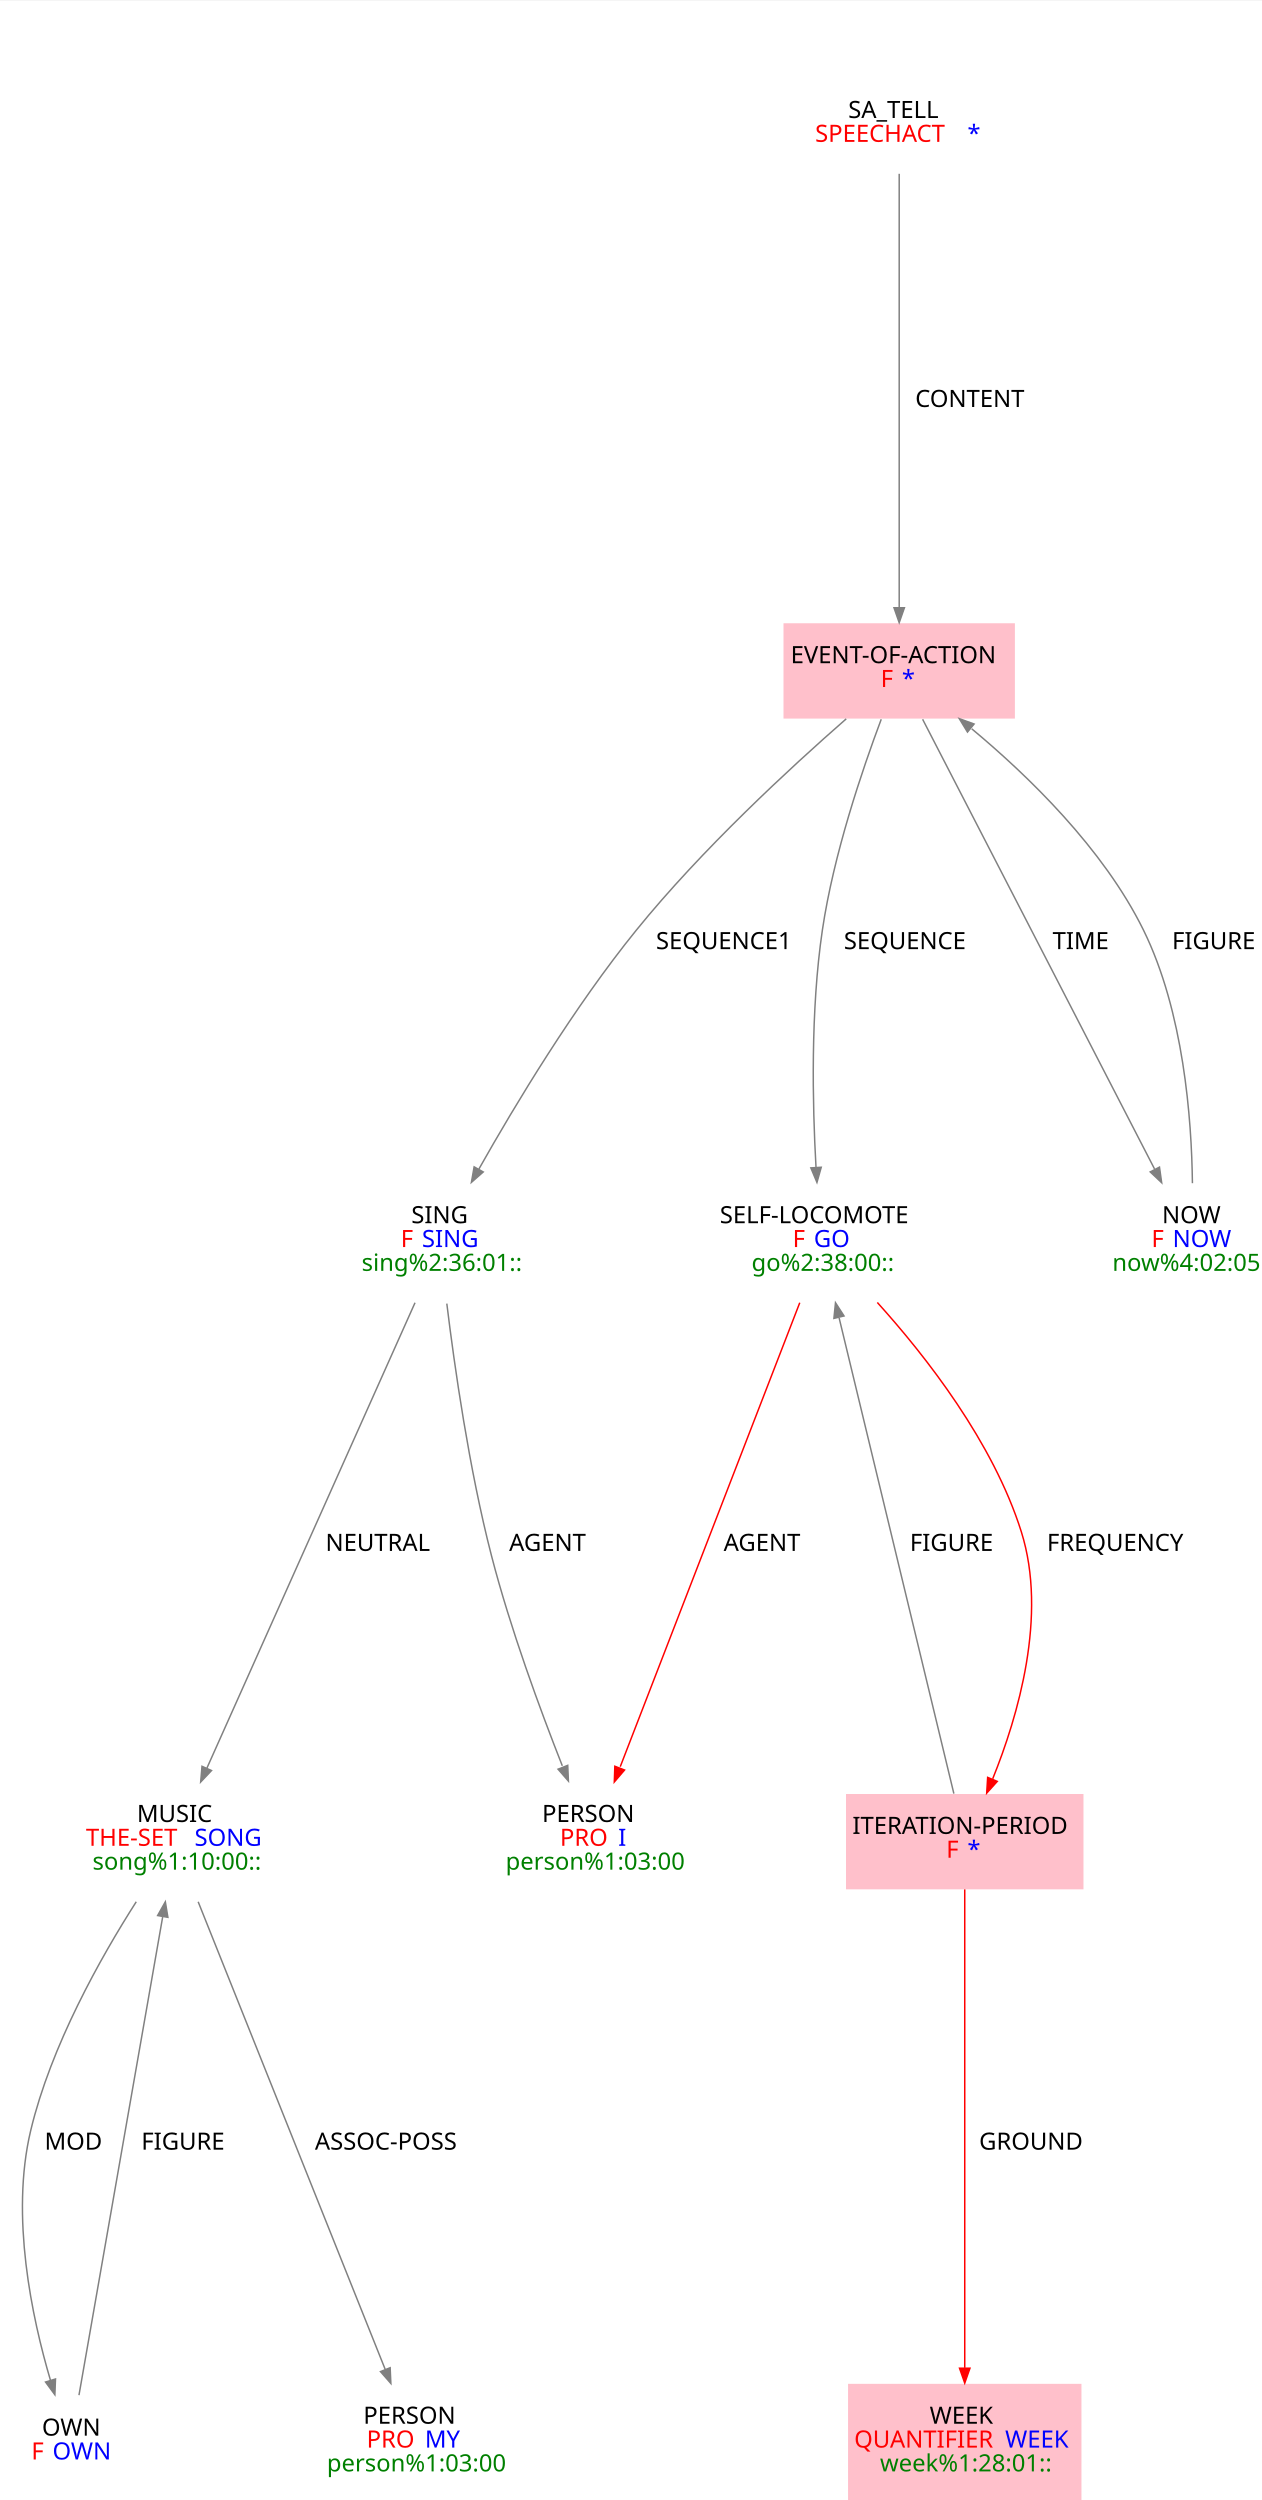
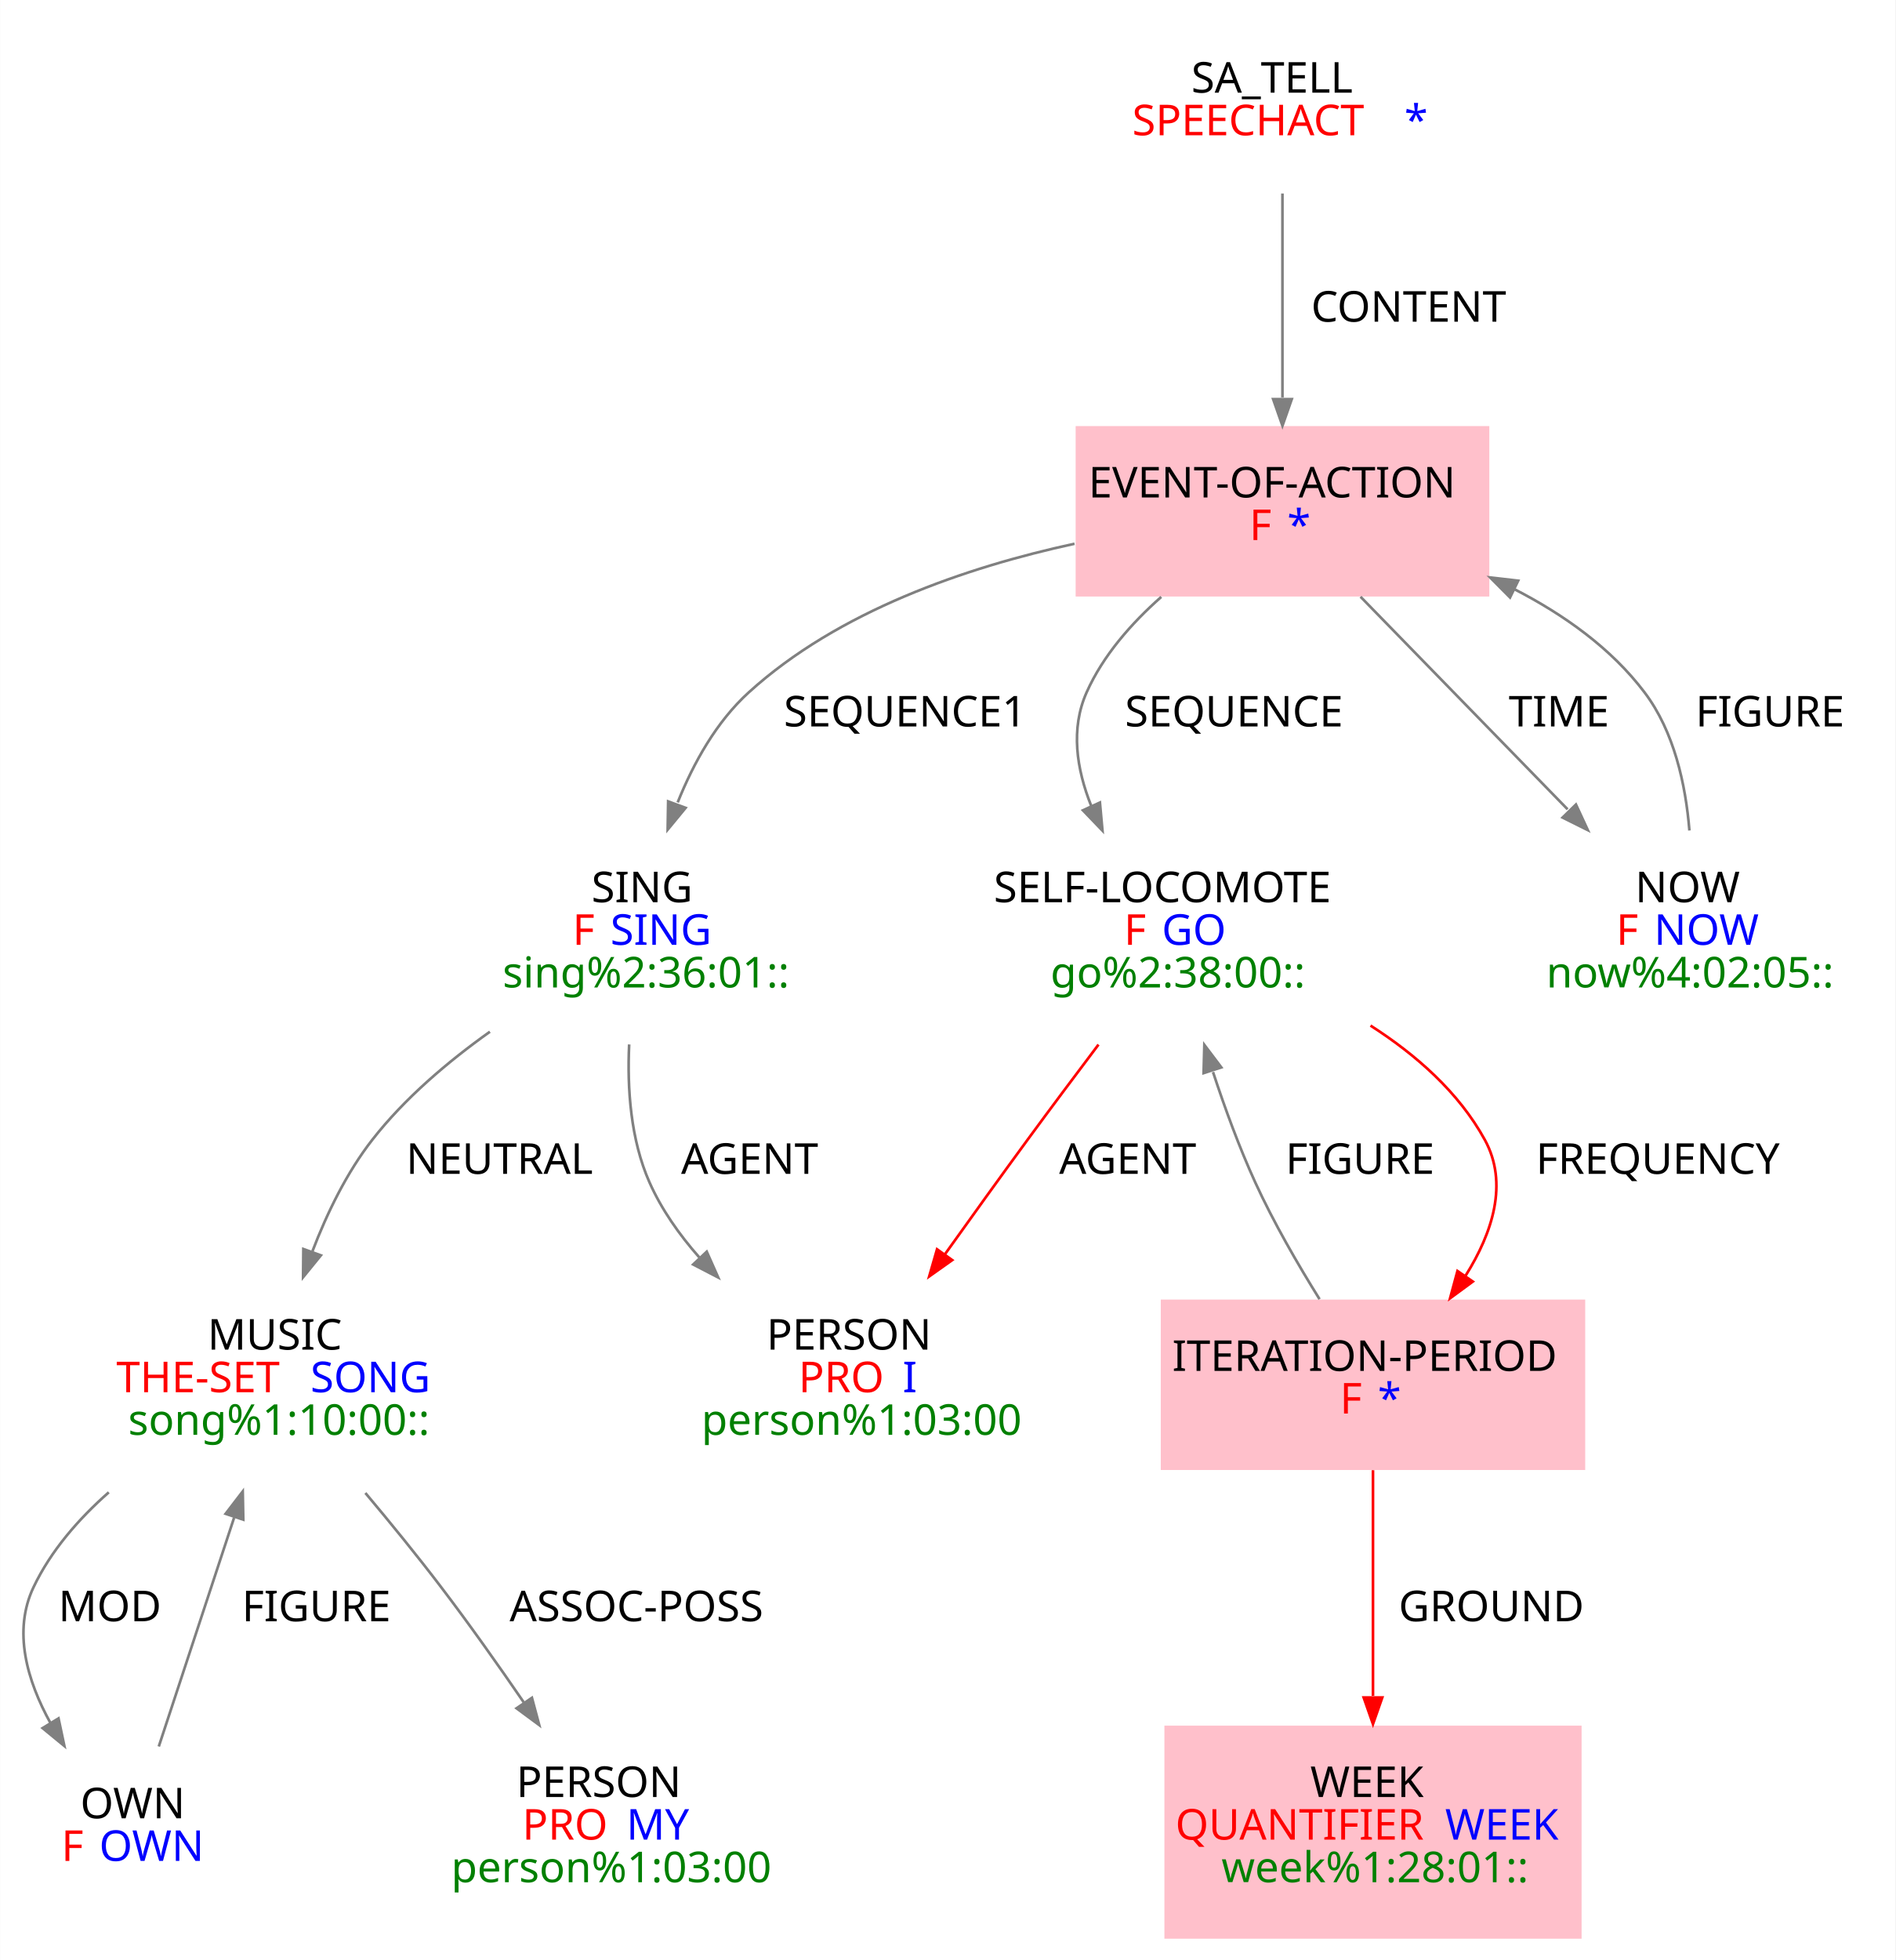
- <svg xmlns="http://www.w3.org/2000/svg" xmlns:xlink="http://www.w3.org/1999/xlink" width="432pt" height="856pt" viewBox="0.00 0.00 432.00 855.55">
-   <g id="graph0" class="graph" transform="scale(1.02 1.02) rotate(0) translate(4 868)">
-     <polygon fill="white" stroke="transparent" points="-4,4 -4,-868 436.31,-868 436.31,4 -4,4" />
+ <svg xmlns="http://www.w3.org/2000/svg" xmlns:xlink="http://www.w3.org/1999/xlink" width="356pt" height="368pt" viewBox="0.00 0.00 355.94 368.00">
+   <g id="graph0" class="graph" transform="scale(1 1) rotate(0) translate(4 364)">
+     <polygon fill="white" stroke="transparent" points="-4,4 -4,-364 351.94,-364 351.94,4 -4,4" />
    <g id="node1" class="node">
      <g id="a_node1">
        <a xlink:href="http://trips.ihmc.us/lexicon/data/ONT::SA_TELL.xml" xlink:title="&lt;font color=&quot;green&quot;&gt;&lt;br /&gt;&lt;/font&gt; &lt;font color=&quot;black&quot;&gt;SA_TELL&lt;/font&gt; &lt;font color=&quot;green&quot;&gt;&lt;br /&gt;&lt;/font&gt; &lt;font color=&quot;red&quot;&gt;SPEECHACT&lt;/font&gt; &lt;font color=&quot;blue&quot;&gt;* &lt;/font&gt; &lt;font color=&quot;green&quot;&gt;&lt;br /&gt; &lt;/font&gt;">
-           <text text-anchor="start" x="278.51" y="-828.6" font-family="Work Sans" font-size="8.00"> </text>
-           <text text-anchor="start" x="280.73" y="-828.6" font-family="Work Sans" font-size="8.00">SA_TELL</text>
-           <text text-anchor="start" x="314.97" y="-828.6" font-family="Work Sans" font-size="8.00"> </text>
-           <text text-anchor="start" x="267.4" y="-820.6" font-family="Work Sans" font-size="8.00"> </text>
-           <text text-anchor="start" x="269.62" y="-820.6" font-family="Work Sans" font-size="8.00" fill="red">SPEECHACT</text>
-           <text text-anchor="start" x="318.52" y="-820.6" font-family="Work Sans" font-size="8.00"> </text>
-           <text text-anchor="start" x="320.75" y="-820.6" font-family="Work Sans" font-size="8.00" fill="blue">* </text>
-           <text text-anchor="start" x="326.08" y="-820.6" font-family="Work Sans" font-size="8.00"> </text>
-           <text text-anchor="start" x="296.74" y="-812.6" font-family="Work Sans" font-size="8.00" fill="green"> </text>
+           <text text-anchor="start" x="217.48" y="-346.6" font-family="Work Sans" font-size="8.00"> </text>
+           <text text-anchor="start" x="219.7" y="-346.6" font-family="Work Sans" font-size="8.00">SA_TELL</text>
+           <text text-anchor="start" x="253.95" y="-346.6" font-family="Work Sans" font-size="8.00"> </text>
+           <text text-anchor="start" x="206.37" y="-338.6" font-family="Work Sans" font-size="8.00"> </text>
+           <text text-anchor="start" x="208.6" y="-338.6" font-family="Work Sans" font-size="8.00" fill="red">SPEECHACT</text>
+           <text text-anchor="start" x="257.49" y="-338.6" font-family="Work Sans" font-size="8.00"> </text>
+           <text text-anchor="start" x="259.72" y="-338.6" font-family="Work Sans" font-size="8.00" fill="blue">* </text>
+           <text text-anchor="start" x="265.05" y="-338.6" font-family="Work Sans" font-size="8.00"> </text>
+           <text text-anchor="start" x="235.71" y="-330.6" font-family="Work Sans" font-size="8.00" fill="green"> </text>
        </a>
      </g>
    </g>
    <g id="node2" class="node">
      <g id="a_node2">
        <a xlink:href="http://trips.ihmc.us/lexicon/data/ONT::EVENT-OF-ACTION.xml" xlink:title="&lt;font color=&quot;green&quot;&gt;&lt;br /&gt;&lt;/font&gt; &lt;font color=&quot;black&quot;&gt;EVENT-OF-ACTION&lt;/font&gt; &lt;font color=&quot;green&quot;&gt;&lt;br /&gt;&lt;/font&gt; &lt;font color=&quot;red&quot;&gt;F&lt;/font&gt; &lt;font color=&quot;blue&quot;&gt;* &lt;/font&gt; &lt;font color=&quot;green&quot;&gt;&lt;br /&gt; &lt;/font&gt;">
-           <polygon fill="pink" stroke="transparent" points="336.69,-659 259.01,-659 259.01,-627 336.69,-627 336.69,-659" />
-           <text text-anchor="start" x="259.18" y="-645.6" font-family="Work Sans" font-size="8.00"> </text>
-           <text text-anchor="start" x="261.41" y="-645.6" font-family="Work Sans" font-size="8.00">EVENT-OF-ACTION</text>
-           <text text-anchor="start" x="334.3" y="-645.6" font-family="Work Sans" font-size="8.00"> </text>
-           <text text-anchor="start" x="289.41" y="-637.6" font-family="Work Sans" font-size="8.00"> </text>
-           <text text-anchor="start" x="291.63" y="-637.6" font-family="Work Sans" font-size="8.00" fill="red">F</text>
-           <text text-anchor="start" x="296.52" y="-637.6" font-family="Work Sans" font-size="8.00"> </text>
-           <text text-anchor="start" x="298.74" y="-637.6" font-family="Work Sans" font-size="8.00" fill="blue">* </text>
-           <text text-anchor="start" x="304.08" y="-637.6" font-family="Work Sans" font-size="8.00"> </text>
-           <text text-anchor="start" x="296.74" y="-629.6" font-family="Work Sans" font-size="8.00" fill="green"> </text>
-         </a>
-       </g>
-     </g>
-     <g id="edge6" class="edge">
-       <path fill="none" stroke="grey" stroke-width="0.5" d="M297.85,-809.88C297.85,-777.41 297.85,-700.98 297.85,-664.32" />
-       <polygon fill="grey" stroke="grey" stroke-width="0.5" points="299.6,-664.2 297.85,-659.2 296.1,-664.2 299.6,-664.2" />
-       <text text-anchor="middle" x="321.56" y="-731.6" font-family="Work Sans" font-size="8.00"> CONTENT   </text>
+           <polygon fill="pink" stroke="transparent" points="275.67,-284 197.98,-284 197.98,-252 275.67,-252 275.67,-284" />
+           <text text-anchor="start" x="198.15" y="-270.6" font-family="Work Sans" font-size="8.00"> </text>
+           <text text-anchor="start" x="200.38" y="-270.6" font-family="Work Sans" font-size="8.00">EVENT-OF-ACTION</text>
+           <text text-anchor="start" x="273.27" y="-270.6" font-family="Work Sans" font-size="8.00"> </text>
+           <text text-anchor="start" x="228.38" y="-262.6" font-family="Work Sans" font-size="8.00"> </text>
+           <text text-anchor="start" x="230.6" y="-262.6" font-family="Work Sans" font-size="8.00" fill="red">F</text>
+           <text text-anchor="start" x="235.49" y="-262.6" font-family="Work Sans" font-size="8.00"> </text>
+           <text text-anchor="start" x="237.71" y="-262.6" font-family="Work Sans" font-size="8.00" fill="blue">* </text>
+           <text text-anchor="start" x="243.05" y="-262.6" font-family="Work Sans" font-size="8.00"> </text>
+           <text text-anchor="start" x="235.71" y="-254.6" font-family="Work Sans" font-size="8.00" fill="green"> </text>
+         </a>
+       </g>
+     </g>
+     <g id="edge3" class="edge">
+       <path fill="none" stroke="grey" stroke-width="0.5" d="M236.82,-327.67C236.82,-316.58 236.82,-301.49 236.82,-289.38" />
+       <polygon fill="grey" stroke="grey" stroke-width="0.5" points="238.57,-289.06 236.82,-284.06 235.07,-289.06 238.57,-289.06" />
+       <text text-anchor="middle" x="260.53" y="-303.6" font-family="Work Sans" font-size="8.00"> CONTENT   </text>
    </g>
    <g id="node3" class="node">
      <g id="a_node3">
        <a xlink:href="http://trips.ihmc.us/lexicon/data/ONT::SING.xml" xlink:title="&lt;font color=&quot;green&quot;&gt;&lt;br /&gt;&lt;/font&gt; &lt;font color=&quot;black&quot;&gt;SING&lt;/font&gt; &lt;font color=&quot;green&quot;&gt;&lt;br /&gt;&lt;/font&gt; &lt;font color=&quot;red&quot;&gt;F&lt;/font&gt; &lt;font color=&quot;blue&quot;&gt;SING&lt;/font&gt; &lt;font color=&quot;green&quot;&gt;&lt;br /&gt;&lt;/font&gt; &lt;font color=&quot;green&quot;&gt;sing%2:36:01::&lt;/font&gt; &lt;font color=&quot;green&quot;&gt;&lt;br /&gt; &lt;/font&gt;">
-           <text text-anchor="start" x="131.85" y="-457.6" font-family="Work Sans" font-size="8.00"> </text>
-           <text text-anchor="start" x="134.07" y="-457.6" font-family="Work Sans" font-size="8.00">SING</text>
-           <text text-anchor="start" x="153.63" y="-457.6" font-family="Work Sans" font-size="8.00"> </text>
-           <text text-anchor="start" x="128.3" y="-449.6" font-family="Work Sans" font-size="8.00"> </text>
-           <text text-anchor="start" x="130.52" y="-449.6" font-family="Work Sans" font-size="8.00" fill="red">F</text>
-           <text text-anchor="start" x="135.41" y="-449.6" font-family="Work Sans" font-size="8.00"> </text>
-           <text text-anchor="start" x="137.63" y="-449.6" font-family="Work Sans" font-size="8.00" fill="blue">SING</text>
-           <text text-anchor="start" x="157.19" y="-449.6" font-family="Work Sans" font-size="8.00"> </text>
-           <text text-anchor="start" x="115.17" y="-441.6" font-family="Work Sans" font-size="8.00"> </text>
-           <text text-anchor="start" x="117.39" y="-441.6" font-family="Work Sans" font-size="8.00" fill="green">sing%2:36:01::</text>
-           <text text-anchor="start" x="170.32" y="-441.6" font-family="Work Sans" font-size="8.00"> </text>
-           <text text-anchor="start" x="142.74" y="-433.6" font-family="Work Sans" font-size="8.00" fill="green"> </text>
-         </a>
-       </g>
-     </g>
-     <g id="edge2" class="edge">
-       <path fill="none" stroke="grey" stroke-width="0.5" d="M280.07,-626.92C261.34,-610.55 231.57,-583.09 209.62,-556 188.77,-530.28 169.06,-497.59 156.76,-475.79" />
-       <polygon fill="grey" stroke="grey" stroke-width="0.5" points="158.22,-474.81 154.24,-471.31 155.16,-476.53 158.22,-474.81" />
-       <text text-anchor="middle" x="238.97" y="-549.6" font-family="Work Sans" font-size="8.00"> SEQUENCE1   </text>
+           <text text-anchor="start" x="104.82" y="-194.6" font-family="Work Sans" font-size="8.00"> </text>
+           <text text-anchor="start" x="107.05" y="-194.6" font-family="Work Sans" font-size="8.00">SING</text>
+           <text text-anchor="start" x="126.6" y="-194.6" font-family="Work Sans" font-size="8.00"> </text>
+           <text text-anchor="start" x="101.27" y="-186.6" font-family="Work Sans" font-size="8.00"> </text>
+           <text text-anchor="start" x="103.49" y="-186.6" font-family="Work Sans" font-size="8.00" fill="red">F</text>
+           <text text-anchor="start" x="108.38" y="-186.6" font-family="Work Sans" font-size="8.00"> </text>
+           <text text-anchor="start" x="110.6" y="-186.6" font-family="Work Sans" font-size="8.00" fill="blue">SING</text>
+           <text text-anchor="start" x="130.16" y="-186.6" font-family="Work Sans" font-size="8.00"> </text>
+           <text text-anchor="start" x="88.14" y="-178.6" font-family="Work Sans" font-size="8.00"> </text>
+           <text text-anchor="start" x="90.36" y="-178.6" font-family="Work Sans" font-size="8.00" fill="green">sing%2:36:01::</text>
+           <text text-anchor="start" x="143.29" y="-178.6" font-family="Work Sans" font-size="8.00"> </text>
+           <text text-anchor="start" x="115.71" y="-170.6" font-family="Work Sans" font-size="8.00" fill="green"> </text>
+         </a>
+       </g>
+     </g>
+     <g id="edge8" class="edge">
+       <path fill="none" stroke="grey" stroke-width="0.5" d="M197.77,-261.91C177.44,-257.5 153.4,-249.28 136.59,-234 130.53,-228.5 126.24,-220.81 123.24,-213.34" />
+       <polygon fill="grey" stroke="grey" stroke-width="0.5" points="124.73,-212.32 121.36,-208.23 121.45,-213.53 124.73,-212.32" />
+       <text text-anchor="middle" x="165.94" y="-227.6" font-family="Work Sans" font-size="8.00"> SEQUENCE1   </text>
    </g>
    <g id="node4" class="node">
      <g id="a_node4">
        <a xlink:href="http://trips.ihmc.us/lexicon/data/ONT::SELF-LOCOMOTE.xml" xlink:title="&lt;font color=&quot;green&quot;&gt;&lt;br /&gt;&lt;/font&gt; &lt;font color=&quot;black&quot;&gt;SELF-LOCOMOTE&lt;/font&gt; &lt;font color=&quot;green&quot;&gt;&lt;br /&gt;&lt;/font&gt; &lt;font color=&quot;red&quot;&gt;F&lt;/font&gt; &lt;font color=&quot;blue&quot;&gt;GO&lt;/font&gt; &lt;font color=&quot;green&quot;&gt;&lt;br /&gt;&lt;/font&gt; &lt;font color=&quot;green&quot;&gt;go%2:38:00::&lt;/font&gt; &lt;font color=&quot;green&quot;&gt;&lt;br /&gt; &lt;/font&gt;">
-           <text text-anchor="start" x="235.4" y="-457.6" font-family="Work Sans" font-size="8.00"> </text>
-           <text text-anchor="start" x="237.63" y="-457.6" font-family="Work Sans" font-size="8.00">SELF-LOCOMOTE</text>
-           <text text-anchor="start" x="306.08" y="-457.6" font-family="Work Sans" font-size="8.00"> </text>
-           <text text-anchor="start" x="259.85" y="-449.6" font-family="Work Sans" font-size="8.00"> </text>
-           <text text-anchor="start" x="262.08" y="-449.6" font-family="Work Sans" font-size="8.00" fill="red">F</text>
-           <text text-anchor="start" x="266.96" y="-449.6" font-family="Work Sans" font-size="8.00"> </text>
-           <text text-anchor="start" x="269.19" y="-449.6" font-family="Work Sans" font-size="8.00" fill="blue">GO</text>
-           <text text-anchor="start" x="281.63" y="-449.6" font-family="Work Sans" font-size="8.00"> </text>
-           <text text-anchor="start" x="246.06" y="-441.6" font-family="Work Sans" font-size="8.00"> </text>
-           <text text-anchor="start" x="248.28" y="-441.6" font-family="Work Sans" font-size="8.00" fill="green">go%2:38:00::</text>
-           <text text-anchor="start" x="295.43" y="-441.6" font-family="Work Sans" font-size="8.00"> </text>
-           <text text-anchor="start" x="270.74" y="-433.6" font-family="Work Sans" font-size="8.00" fill="green"> </text>
-         </a>
-       </g>
-     </g>
-     <g id="edge9" class="edge">
-       <path fill="none" stroke="grey" stroke-width="0.5" d="M291.82,-626.77C285.45,-609.81 275.82,-581.44 272.06,-556 268.07,-529 268.72,-497.61 269.92,-476.44" />
-       <polygon fill="grey" stroke="grey" stroke-width="0.5" points="271.68,-476.39 270.24,-471.29 268.19,-476.18 271.68,-476.39" />
-       <text text-anchor="middle" x="299.75" y="-549.6" font-family="Work Sans" font-size="8.00"> SEQUENCE   </text>
+           <text text-anchor="start" x="180.38" y="-194.6" font-family="Work Sans" font-size="8.00"> </text>
+           <text text-anchor="start" x="182.6" y="-194.6" font-family="Work Sans" font-size="8.00">SELF-LOCOMOTE</text>
+           <text text-anchor="start" x="251.05" y="-194.6" font-family="Work Sans" font-size="8.00"> </text>
+           <text text-anchor="start" x="204.82" y="-186.6" font-family="Work Sans" font-size="8.00"> </text>
+           <text text-anchor="start" x="207.05" y="-186.6" font-family="Work Sans" font-size="8.00" fill="red">F</text>
+           <text text-anchor="start" x="211.93" y="-186.6" font-family="Work Sans" font-size="8.00"> </text>
+           <text text-anchor="start" x="214.16" y="-186.6" font-family="Work Sans" font-size="8.00" fill="blue">GO</text>
+           <text text-anchor="start" x="226.6" y="-186.6" font-family="Work Sans" font-size="8.00"> </text>
+           <text text-anchor="start" x="191.03" y="-178.6" font-family="Work Sans" font-size="8.00"> </text>
+           <text text-anchor="start" x="193.25" y="-178.6" font-family="Work Sans" font-size="8.00" fill="green">go%2:38:00::</text>
+           <text text-anchor="start" x="240.4" y="-178.6" font-family="Work Sans" font-size="8.00"> </text>
+           <text text-anchor="start" x="215.71" y="-170.6" font-family="Work Sans" font-size="8.00" fill="green"> </text>
+         </a>
+       </g>
+     </g>
+     <g id="edge2" class="edge">
+       <path fill="none" stroke="grey" stroke-width="0.5" d="M214.06,-251.93C208.42,-246.95 203.11,-240.89 200.04,-234 197,-227.19 198.13,-219.66 200.89,-212.73" />
+       <polygon fill="grey" stroke="grey" stroke-width="0.5" points="202.54,-213.32 203.02,-208.04 199.35,-211.86 202.54,-213.32" />
+       <text text-anchor="middle" x="227.72" y="-227.6" font-family="Work Sans" font-size="8.00"> SEQUENCE   </text>
    </g>
    <g id="node5" class="node">
      <g id="a_node5">
        <a xlink:href="http://trips.ihmc.us/lexicon/data/ONT::NOW.xml" xlink:title="&lt;font color=&quot;green&quot;&gt;&lt;br /&gt;&lt;/font&gt; &lt;font color=&quot;black&quot;&gt;NOW&lt;/font&gt; &lt;font color=&quot;green&quot;&gt;&lt;br /&gt;&lt;/font&gt; &lt;font color=&quot;red&quot;&gt;F&lt;/font&gt; &lt;font color=&quot;blue&quot;&gt;NOW&lt;/font&gt; &lt;font color=&quot;green&quot;&gt;&lt;br /&gt;&lt;/font&gt; &lt;font color=&quot;green&quot;&gt;now%4:02:05::&lt;/font&gt; &lt;font color=&quot;green&quot;&gt;&lt;br /&gt; &lt;/font&gt;">
-           <text text-anchor="start" x="383.86" y="-457.6" font-family="Work Sans" font-size="8.00"> </text>
-           <text text-anchor="start" x="386.08" y="-457.6" font-family="Work Sans" font-size="8.00">NOW</text>
-           <text text-anchor="start" x="405.63" y="-457.6" font-family="Work Sans" font-size="8.00"> </text>
-           <text text-anchor="start" x="380.3" y="-449.6" font-family="Work Sans" font-size="8.00"> </text>
-           <text text-anchor="start" x="382.52" y="-449.6" font-family="Work Sans" font-size="8.00" fill="red">F</text>
-           <text text-anchor="start" x="387.41" y="-449.6" font-family="Work Sans" font-size="8.00"> </text>
-           <text text-anchor="start" x="389.63" y="-449.6" font-family="Work Sans" font-size="8.00" fill="blue">NOW</text>
-           <text text-anchor="start" x="409.18" y="-449.6" font-family="Work Sans" font-size="8.00"> </text>
-           <text text-anchor="start" x="367.17" y="-441.6" font-family="Work Sans" font-size="8.00"> </text>
-           <text text-anchor="start" x="369.39" y="-441.6" font-family="Work Sans" font-size="8.00" fill="green">now%4:02:05::</text>
-           <text text-anchor="start" x="422.32" y="-441.6" font-family="Work Sans" font-size="8.00"> </text>
-           <text text-anchor="start" x="394.74" y="-433.6" font-family="Work Sans" font-size="8.00" fill="green"> </text>
-         </a>
-       </g>
-     </g>
-     <g id="edge5" class="edge">
-       <path fill="none" stroke="grey" stroke-width="0.5" d="M305.71,-626.77C322.73,-593.77 363.13,-515.44 383.56,-475.82" />
-       <polygon fill="grey" stroke="grey" stroke-width="0.5" points="385.22,-476.44 385.96,-471.19 382.11,-474.83 385.22,-476.44" />
-       <text text-anchor="middle" x="358.78" y="-549.6" font-family="Work Sans" font-size="8.00"> TIME   </text>
+           <text text-anchor="start" x="300.83" y="-194.6" font-family="Work Sans" font-size="8.00"> </text>
+           <text text-anchor="start" x="303.05" y="-194.6" font-family="Work Sans" font-size="8.00">NOW</text>
+           <text text-anchor="start" x="322.6" y="-194.6" font-family="Work Sans" font-size="8.00"> </text>
+           <text text-anchor="start" x="297.27" y="-186.6" font-family="Work Sans" font-size="8.00"> </text>
+           <text text-anchor="start" x="299.49" y="-186.6" font-family="Work Sans" font-size="8.00" fill="red">F</text>
+           <text text-anchor="start" x="304.38" y="-186.6" font-family="Work Sans" font-size="8.00"> </text>
+           <text text-anchor="start" x="306.6" y="-186.6" font-family="Work Sans" font-size="8.00" fill="blue">NOW</text>
+           <text text-anchor="start" x="326.15" y="-186.6" font-family="Work Sans" font-size="8.00"> </text>
+           <text text-anchor="start" x="284.14" y="-178.6" font-family="Work Sans" font-size="8.00"> </text>
+           <text text-anchor="start" x="286.36" y="-178.6" font-family="Work Sans" font-size="8.00" fill="green">now%4:02:05::</text>
+           <text text-anchor="start" x="339.29" y="-178.6" font-family="Work Sans" font-size="8.00"> </text>
+           <text text-anchor="start" x="311.71" y="-170.6" font-family="Work Sans" font-size="8.00" fill="green"> </text>
+         </a>
+       </g>
+     </g>
+     <g id="edge9" class="edge">
+       <path fill="none" stroke="grey" stroke-width="0.5" d="M251.48,-251.96C262.5,-240.65 277.8,-224.94 290.37,-212.05" />
+       <polygon fill="grey" stroke="grey" stroke-width="0.5" points="291.94,-212.95 294.17,-208.14 289.43,-210.5 291.94,-212.95" />
+       <text text-anchor="middle" x="288.75" y="-227.6" font-family="Work Sans" font-size="8.00"> TIME   </text>
    </g>
    <g id="node6" class="node">
      <g id="a_node6">
        <a xlink:href="http://trips.ihmc.us/lexicon/data/ONT::PERSON.xml" xlink:title="&lt;font color=&quot;green&quot;&gt;&lt;br /&gt;&lt;/font&gt; &lt;font color=&quot;black&quot;&gt;PERSON&lt;/font&gt; &lt;font color=&quot;green&quot;&gt;&lt;br /&gt;&lt;/font&gt; &lt;font color=&quot;red&quot;&gt;PRO&lt;/font&gt; &lt;font color=&quot;blue&quot;&gt;I&lt;/font&gt; &lt;font color=&quot;green&quot;&gt;&lt;br /&gt;&lt;/font&gt; &lt;font color=&quot;green&quot;&gt;person%1:03:00&lt;/font&gt; &lt;font color=&quot;green&quot;&gt;&lt;br /&gt; &lt;/font&gt;">
-           <text text-anchor="start" x="175.74" y="-256.6" font-family="Work Sans" font-size="8.00"> </text>
-           <text text-anchor="start" x="177.96" y="-256.6" font-family="Work Sans" font-size="8.00">PERSON</text>
-           <text text-anchor="start" x="211.75" y="-256.6" font-family="Work Sans" font-size="8.00"> </text>
-           <text text-anchor="start" x="181.74" y="-248.6" font-family="Work Sans" font-size="8.00"> </text>
-           <text text-anchor="start" x="183.96" y="-248.6" font-family="Work Sans" font-size="8.00" fill="red">PRO</text>
-           <text text-anchor="start" x="201.3" y="-248.6" font-family="Work Sans" font-size="8.00"> </text>
-           <text text-anchor="start" x="203.52" y="-248.6" font-family="Work Sans" font-size="8.00" fill="blue">I</text>
-           <text text-anchor="start" x="205.74" y="-248.6" font-family="Work Sans" font-size="8.00"> </text>
-           <text text-anchor="start" x="163.5" y="-240.6" font-family="Work Sans" font-size="8.00"> </text>
-           <text text-anchor="start" x="165.72" y="-240.6" font-family="Work Sans" font-size="8.00" fill="green">person%1:03:00</text>
-           <text text-anchor="start" x="223.99" y="-240.6" font-family="Work Sans" font-size="8.00"> </text>
-           <text text-anchor="start" x="193.74" y="-232.6" font-family="Work Sans" font-size="8.00" fill="green"> </text>
-         </a>
-       </g>
-     </g>
-     <g id="edge1" class="edge">
-       <path fill="none" stroke="grey" stroke-width="0.5" d="M145.99,-430.62C148.56,-409.57 153.47,-375.06 160.98,-346 167.31,-321.52 177.28,-294.42 184.76,-275.46" />
-       <polygon fill="grey" stroke="grey" stroke-width="0.5" points="186.58,-275.62 186.81,-270.33 183.33,-274.33 186.58,-275.62" />
-       <text text-anchor="middle" x="179.79" y="-347.6" font-family="Work Sans" font-size="8.00"> AGENT   </text>
+           <text text-anchor="start" x="137.71" y="-110.6" font-family="Work Sans" font-size="8.00"> </text>
+           <text text-anchor="start" x="139.93" y="-110.6" font-family="Work Sans" font-size="8.00">PERSON</text>
+           <text text-anchor="start" x="173.72" y="-110.6" font-family="Work Sans" font-size="8.00"> </text>
+           <text text-anchor="start" x="143.71" y="-102.6" font-family="Work Sans" font-size="8.00"> </text>
+           <text text-anchor="start" x="145.93" y="-102.6" font-family="Work Sans" font-size="8.00" fill="red">PRO</text>
+           <text text-anchor="start" x="163.27" y="-102.6" font-family="Work Sans" font-size="8.00"> </text>
+           <text text-anchor="start" x="165.49" y="-102.6" font-family="Work Sans" font-size="8.00" fill="blue">I</text>
+           <text text-anchor="start" x="167.72" y="-102.6" font-family="Work Sans" font-size="8.00"> </text>
+           <text text-anchor="start" x="125.47" y="-94.6" font-family="Work Sans" font-size="8.00"> </text>
+           <text text-anchor="start" x="127.69" y="-94.6" font-family="Work Sans" font-size="8.00" fill="green">person%1:03:00</text>
+           <text text-anchor="start" x="185.96" y="-94.6" font-family="Work Sans" font-size="8.00"> </text>
+           <text text-anchor="start" x="155.71" y="-86.6" font-family="Work Sans" font-size="8.00" fill="green"> </text>
+         </a>
+       </g>
+     </g>
+     <g id="edge12" class="edge">
+       <path fill="none" stroke="grey" stroke-width="0.5" d="M114.13,-167.9C113.74,-159.61 114.4,-150 117.95,-142 120.21,-136.91 123.53,-132.19 127.29,-127.93" />
+       <polygon fill="grey" stroke="grey" stroke-width="0.5" points="128.7,-128.99 130.85,-124.15 126.15,-126.59 128.7,-128.99" />
+       <text text-anchor="middle" x="136.76" y="-143.6" font-family="Work Sans" font-size="8.00"> AGENT   </text>
    </g>
    <g id="node9" class="node">
      <g id="a_node9">
        <a xlink:href="http://trips.ihmc.us/lexicon/data/ONT::MUSIC.xml" xlink:title="&lt;font color=&quot;green&quot;&gt;&lt;br /&gt;&lt;/font&gt; &lt;font color=&quot;black&quot;&gt;MUSIC&lt;/font&gt; &lt;font color=&quot;green&quot;&gt;&lt;br /&gt;&lt;/font&gt; &lt;font color=&quot;red&quot;&gt;THE-SET&lt;/font&gt; &lt;font color=&quot;blue&quot;&gt;SONG&lt;/font&gt; &lt;font color=&quot;green&quot;&gt;&lt;br /&gt;&lt;/font&gt; &lt;font color=&quot;green&quot;&gt;song%1:10:00::&lt;/font&gt; &lt;font color=&quot;green&quot;&gt;&lt;br /&gt; &lt;/font&gt;">
-           <text text-anchor="start" x="39.74" y="-256.6" font-family="Work Sans" font-size="8.00"> </text>
-           <text text-anchor="start" x="41.96" y="-256.6" font-family="Work Sans" font-size="8.00">MUSIC</text>
-           <text text-anchor="start" x="67.74" y="-256.6" font-family="Work Sans" font-size="8.00"> </text>
-           <text text-anchor="start" x="22.63" y="-248.6" font-family="Work Sans" font-size="8.00"> </text>
-           <text text-anchor="start" x="24.85" y="-248.6" font-family="Work Sans" font-size="8.00" fill="red">THE-SET</text>
-           <text text-anchor="start" x="59.07" y="-248.6" font-family="Work Sans" font-size="8.00"> </text>
-           <text text-anchor="start" x="61.3" y="-248.6" font-family="Work Sans" font-size="8.00" fill="blue">SONG</text>
-           <text text-anchor="start" x="84.86" y="-248.6" font-family="Work Sans" font-size="8.00"> </text>
-           <text text-anchor="start" x="24.83" y="-240.6" font-family="Work Sans" font-size="8.00"> </text>
-           <text text-anchor="start" x="27.05" y="-240.6" font-family="Work Sans" font-size="8.00" fill="green">song%1:10:00::</text>
-           <text text-anchor="start" x="82.65" y="-240.6" font-family="Work Sans" font-size="8.00"> </text>
-           <text text-anchor="start" x="53.74" y="-232.6" font-family="Work Sans" font-size="8.00" fill="green"> </text>
-         </a>
-       </g>
-     </g>
-     <g id="edge3" class="edge">
-       <path fill="none" stroke="grey" stroke-width="0.5" d="M135.32,-430.92C118.97,-394.37 83.29,-314.57 65.45,-274.68" />
-       <polygon fill="grey" stroke="grey" stroke-width="0.5" points="67,-273.87 63.36,-270.02 63.81,-275.3 67,-273.87" />
-       <text text-anchor="middle" x="122.82" y="-347.6" font-family="Work Sans" font-size="8.00"> NEUTRAL   </text>
-     </g>
-     <g id="edge13" class="edge">
-       <path fill="none" stroke="red" stroke-width="0.5" d="M264.47,-430.92C250.38,-394.52 219.7,-315.22 204.21,-275.17" />
-       <polygon fill="red" stroke="red" stroke-width="0.5" points="205.65,-274.05 202.21,-270.02 202.39,-275.32 205.65,-274.05" />
-       <text text-anchor="middle" x="251.79" y="-347.6" font-family="Work Sans" font-size="8.00"> AGENT   </text>
+           <text text-anchor="start" x="32.71" y="-110.6" font-family="Work Sans" font-size="8.00"> </text>
+           <text text-anchor="start" x="34.94" y="-110.6" font-family="Work Sans" font-size="8.00">MUSIC</text>
+           <text text-anchor="start" x="60.71" y="-110.6" font-family="Work Sans" font-size="8.00"> </text>
+           <text text-anchor="start" x="15.6" y="-102.6" font-family="Work Sans" font-size="8.00"> </text>
+           <text text-anchor="start" x="17.82" y="-102.6" font-family="Work Sans" font-size="8.00" fill="red">THE-SET</text>
+           <text text-anchor="start" x="52.05" y="-102.6" font-family="Work Sans" font-size="8.00"> </text>
+           <text text-anchor="start" x="54.27" y="-102.6" font-family="Work Sans" font-size="8.00" fill="blue">SONG</text>
+           <text text-anchor="start" x="77.83" y="-102.6" font-family="Work Sans" font-size="8.00"> </text>
+           <text text-anchor="start" x="17.8" y="-94.6" font-family="Work Sans" font-size="8.00"> </text>
+           <text text-anchor="start" x="20.03" y="-94.6" font-family="Work Sans" font-size="8.00" fill="green">song%1:10:00::</text>
+           <text text-anchor="start" x="75.62" y="-94.6" font-family="Work Sans" font-size="8.00"> </text>
+           <text text-anchor="start" x="46.71" y="-86.6" font-family="Work Sans" font-size="8.00" fill="green"> </text>
+         </a>
+       </g>
+     </g>
+     <g id="edge4" class="edge">
+       <path fill="none" stroke="grey" stroke-width="0.5" d="M87.98,-170.29C80.03,-164.63 71.94,-157.76 65.89,-150 61.09,-143.85 57.4,-136.26 54.65,-129.08" />
+       <polygon fill="grey" stroke="grey" stroke-width="0.5" points="56.23,-128.3 52.89,-124.19 52.94,-129.49 56.23,-128.3" />
+       <text text-anchor="middle" x="89.79" y="-143.6" font-family="Work Sans" font-size="8.00"> NEUTRAL   </text>
+     </g>
+     <g id="edge14" class="edge">
+       <path fill="none" stroke="red" stroke-width="0.5" d="M202.27,-167.87C197.95,-162.14 193.23,-155.84 188.95,-150 183.88,-143.08 178.42,-135.5 173.48,-128.57" />
+       <polygon fill="red" stroke="red" stroke-width="0.5" points="174.8,-127.41 170.48,-124.35 171.95,-129.44 174.8,-127.41" />
+       <text text-anchor="middle" x="207.76" y="-143.6" font-family="Work Sans" font-size="8.00"> AGENT   </text>
    </g>
    <g id="node7" class="node">
      <g id="a_node7">
        <a xlink:href="http://trips.ihmc.us/lexicon/data/ONT::ITERATION-PERIOD.xml" xlink:title="&lt;font color=&quot;green&quot;&gt;&lt;br /&gt;&lt;/font&gt; &lt;font color=&quot;black&quot;&gt;ITERATION-PERIOD&lt;/font&gt; &lt;font color=&quot;green&quot;&gt;&lt;br /&gt;&lt;/font&gt; &lt;font color=&quot;red&quot;&gt;F&lt;/font&gt; &lt;font color=&quot;blue&quot;&gt;* &lt;/font&gt; &lt;font color=&quot;green&quot;&gt;&lt;br /&gt; &lt;/font&gt;">
-           <polygon fill="pink" stroke="transparent" points="359.71,-266 279.99,-266 279.99,-234 359.71,-234 359.71,-266" />
-           <text text-anchor="start" x="279.92" y="-252.6" font-family="Work Sans" font-size="8.00"> </text>
-           <text text-anchor="start" x="282.15" y="-252.6" font-family="Work Sans" font-size="8.00">ITERATION-PERIOD</text>
-           <text text-anchor="start" x="357.56" y="-252.6" font-family="Work Sans" font-size="8.00"> </text>
-           <text text-anchor="start" x="311.41" y="-244.6" font-family="Work Sans" font-size="8.00"> </text>
-           <text text-anchor="start" x="313.63" y="-244.6" font-family="Work Sans" font-size="8.00" fill="red">F</text>
-           <text text-anchor="start" x="318.52" y="-244.6" font-family="Work Sans" font-size="8.00"> </text>
-           <text text-anchor="start" x="320.74" y="-244.6" font-family="Work Sans" font-size="8.00" fill="blue">* </text>
-           <text text-anchor="start" x="326.08" y="-244.6" font-family="Work Sans" font-size="8.00"> </text>
-           <text text-anchor="start" x="318.74" y="-236.6" font-family="Work Sans" font-size="8.00" fill="green"> </text>
-         </a>
-       </g>
+           <polygon fill="pink" stroke="transparent" points="293.68,-120 213.97,-120 213.97,-88 293.68,-88 293.68,-120" />
+           <text text-anchor="start" x="213.89" y="-106.6" font-family="Work Sans" font-size="8.00"> </text>
+           <text text-anchor="start" x="216.12" y="-106.6" font-family="Work Sans" font-size="8.00">ITERATION-PERIOD</text>
+           <text text-anchor="start" x="291.53" y="-106.6" font-family="Work Sans" font-size="8.00"> </text>
+           <text text-anchor="start" x="245.38" y="-98.6" font-family="Work Sans" font-size="8.00"> </text>
+           <text text-anchor="start" x="247.6" y="-98.6" font-family="Work Sans" font-size="8.00" fill="red">F</text>
+           <text text-anchor="start" x="252.49" y="-98.6" font-family="Work Sans" font-size="8.00"> </text>
+           <text text-anchor="start" x="254.71" y="-98.6" font-family="Work Sans" font-size="8.00" fill="blue">* </text>
+           <text text-anchor="start" x="260.05" y="-98.6" font-family="Work Sans" font-size="8.00"> </text>
+           <text text-anchor="start" x="252.71" y="-90.6" font-family="Work Sans" font-size="8.00" fill="green"> </text>
+         </a>
+       </g>
+     </g>
+     <g id="edge1" class="edge">
+       <path fill="none" stroke="red" stroke-width="0.5" d="M253.36,-171.44C261.91,-165.97 269.94,-158.9 274.82,-150 279.3,-141.84 276.26,-132.55 271.25,-124.54" />
+       <polygon fill="red" stroke="red" stroke-width="0.5" points="272.57,-123.38 268.3,-120.24 269.69,-125.36 272.57,-123.38" />
+       <text text-anchor="middle" x="307.31" y="-143.6" font-family="Work Sans" font-size="8.00"> FREQUENCY   </text>
    </g>
    <g id="edge11" class="edge">
-       <path fill="none" stroke="red" stroke-width="0.5" d="M290.5,-431C306.84,-412.91 329.4,-384.05 338.85,-354 347.69,-325.9 337.73,-292.11 329.23,-271.09" />
-       <polygon fill="red" stroke="red" stroke-width="0.5" points="330.77,-270.23 327.22,-266.29 327.54,-271.58 330.77,-270.23" />
-       <text text-anchor="middle" x="370.34" y="-347.6" font-family="Work Sans" font-size="8.00"> FREQUENCY   </text>
-     </g>
-     <g id="edge4" class="edge">
-       <path fill="none" stroke="grey" stroke-width="0.5" d="M396.28,-471.04C396.02,-492.71 393.32,-528.62 379.85,-556 366.39,-583.36 341.14,-607.8 322.2,-623.57" />
-       <polygon fill="grey" stroke="grey" stroke-width="0.5" points="320.77,-622.47 318.01,-626.99 322.99,-625.18 320.77,-622.47" />
-       <text text-anchor="middle" x="403.41" y="-549.6" font-family="Work Sans" font-size="8.00"> FIGURE   </text>
-     </g>
-     <g id="edge8" class="edge">
-       <path fill="none" stroke="grey" stroke-width="0.5" d="M316.2,-266.13C307.94,-300.41 287.71,-384.26 277.68,-425.82" />
-       <polygon fill="grey" stroke="grey" stroke-width="0.5" points="275.93,-425.65 276.46,-430.92 279.33,-426.47 275.93,-425.65" />
-       <text text-anchor="middle" x="315.41" y="-347.6" font-family="Work Sans" font-size="8.00"> FIGURE   </text>
+       <path fill="none" stroke="grey" stroke-width="0.5" d="M313.25,-208.07C312.54,-216.73 310.38,-226.66 304.82,-234 298.57,-242.28 289.69,-248.59 280.41,-253.36" />
+       <polygon fill="grey" stroke="grey" stroke-width="0.5" points="279.56,-251.82 275.82,-255.58 281.09,-254.97 279.56,-251.82" />
+       <text text-anchor="middle" x="328.38" y="-227.6" font-family="Work Sans" font-size="8.00"> FIGURE   </text>
+     </g>
+     <g id="edge7" class="edge">
+       <path fill="none" stroke="grey" stroke-width="0.5" d="M243.79,-120.07C239.7,-126.63 235.14,-134.51 231.71,-142 228.71,-148.56 226.02,-155.9 223.78,-162.72" />
+       <polygon fill="grey" stroke="grey" stroke-width="0.5" points="222.01,-162.52 222.15,-167.82 225.34,-163.59 222.01,-162.52" />
+       <text text-anchor="middle" x="251.38" y="-143.6" font-family="Work Sans" font-size="8.00"> FIGURE   </text>
    </g>
    <g id="node8" class="node">
      <g id="a_node8">
        <a xlink:href="http://trips.ihmc.us/lexicon/data/ONT::WEEK.xml" xlink:title="&lt;font color=&quot;green&quot;&gt;&lt;br /&gt;&lt;/font&gt; &lt;font color=&quot;black&quot;&gt;WEEK&lt;/font&gt; &lt;font color=&quot;green&quot;&gt;&lt;br /&gt;&lt;/font&gt; &lt;font color=&quot;red&quot;&gt;QUANTIFIER&lt;/font&gt; &lt;font color=&quot;blue&quot;&gt;WEEK&lt;/font&gt; &lt;font color=&quot;green&quot;&gt;&lt;br /&gt;&lt;/font&gt; &lt;font color=&quot;green&quot;&gt;week%1:28:01::&lt;/font&gt; &lt;font color=&quot;green&quot;&gt;&lt;br /&gt; &lt;/font&gt;">
-           <polygon fill="pink" stroke="transparent" points="359.03,-68 280.68,-68 280.68,-28 359.03,-28 359.03,-68" />
-           <text text-anchor="start" x="305.85" y="-54.6" font-family="Work Sans" font-size="8.00"> </text>
-           <text text-anchor="start" x="308.07" y="-54.6" font-family="Work Sans" font-size="8.00">WEEK</text>
-           <text text-anchor="start" x="331.63" y="-54.6" font-family="Work Sans" font-size="8.00"> </text>
-           <text text-anchor="start" x="280.52" y="-46.6" font-family="Work Sans" font-size="8.00"> </text>
-           <text text-anchor="start" x="282.74" y="-46.6" font-family="Work Sans" font-size="8.00" fill="red">QUANTIFIER</text>
-           <text text-anchor="start" x="331.19" y="-46.6" font-family="Work Sans" font-size="8.00"> </text>
-           <text text-anchor="start" x="333.41" y="-46.6" font-family="Work Sans" font-size="8.00" fill="blue">WEEK</text>
-           <text text-anchor="start" x="356.97" y="-46.6" font-family="Work Sans" font-size="8.00"> </text>
-           <text text-anchor="start" x="289.17" y="-38.6" font-family="Work Sans" font-size="8.00"> </text>
-           <text text-anchor="start" x="291.39" y="-38.6" font-family="Work Sans" font-size="8.00" fill="green">week%1:28:01::</text>
-           <text text-anchor="start" x="348.32" y="-38.6" font-family="Work Sans" font-size="8.00"> </text>
-           <text text-anchor="start" x="318.74" y="-30.6" font-family="Work Sans" font-size="8.00" fill="green"> </text>
-         </a>
-       </g>
-     </g>
-     <g id="edge7" class="edge">
-       <path fill="none" stroke="red" stroke-width="0.5" d="M319.85,-233.97C319.85,-199.64 319.85,-115.25 319.85,-73.37" />
-       <polygon fill="red" stroke="red" stroke-width="0.5" points="321.6,-73.24 319.85,-68.24 318.1,-73.24 321.6,-73.24" />
-       <text text-anchor="middle" x="342.08" y="-146.6" font-family="Work Sans" font-size="8.00"> GROUND   </text>
+           <polygon fill="pink" stroke="transparent" points="293,-40 214.65,-40 214.65,0 293,0 293,-40" />
+           <text text-anchor="start" x="239.82" y="-26.6" font-family="Work Sans" font-size="8.00"> </text>
+           <text text-anchor="start" x="242.05" y="-26.6" font-family="Work Sans" font-size="8.00">WEEK</text>
+           <text text-anchor="start" x="265.6" y="-26.6" font-family="Work Sans" font-size="8.00"> </text>
+           <text text-anchor="start" x="214.49" y="-18.6" font-family="Work Sans" font-size="8.00"> </text>
+           <text text-anchor="start" x="216.71" y="-18.6" font-family="Work Sans" font-size="8.00" fill="red">QUANTIFIER</text>
+           <text text-anchor="start" x="265.16" y="-18.6" font-family="Work Sans" font-size="8.00"> </text>
+           <text text-anchor="start" x="267.38" y="-18.6" font-family="Work Sans" font-size="8.00" fill="blue">WEEK</text>
+           <text text-anchor="start" x="290.94" y="-18.6" font-family="Work Sans" font-size="8.00"> </text>
+           <text text-anchor="start" x="223.14" y="-10.6" font-family="Work Sans" font-size="8.00"> </text>
+           <text text-anchor="start" x="225.36" y="-10.6" font-family="Work Sans" font-size="8.00" fill="green">week%1:28:01::</text>
+           <text text-anchor="start" x="282.29" y="-10.6" font-family="Work Sans" font-size="8.00"> </text>
+           <text text-anchor="start" x="252.71" y="-2.6" font-family="Work Sans" font-size="8.00" fill="green"> </text>
+         </a>
+       </g>
+     </g>
+     <g id="edge10" class="edge">
+       <path fill="none" stroke="red" stroke-width="0.5" d="M253.82,-87.96C253.82,-76.12 253.82,-59.38 253.82,-45.6" />
+       <polygon fill="red" stroke="red" stroke-width="0.5" points="255.57,-45.29 253.82,-40.29 252.07,-45.29 255.57,-45.29" />
+       <text text-anchor="middle" x="276.05" y="-59.6" font-family="Work Sans" font-size="8.00"> GROUND   </text>
    </g>
    <g id="node10" class="node">
      <g id="a_node10">
        <a xlink:href="http://trips.ihmc.us/lexicon/data/ONT::PERSON.xml" xlink:title="&lt;font color=&quot;green&quot;&gt;&lt;br /&gt;&lt;/font&gt; &lt;font color=&quot;black&quot;&gt;PERSON&lt;/font&gt; &lt;font color=&quot;green&quot;&gt;&lt;br /&gt;&lt;/font&gt; &lt;font color=&quot;red&quot;&gt;PRO&lt;/font&gt; &lt;font color=&quot;blue&quot;&gt;MY&lt;/font&gt; &lt;font color=&quot;green&quot;&gt;&lt;br /&gt;&lt;/font&gt; &lt;font color=&quot;green&quot;&gt;person%1:03:00&lt;/font&gt; &lt;font color=&quot;green&quot;&gt;&lt;br /&gt; &lt;/font&gt;">
-           <text text-anchor="start" x="115.74" y="-54.6" font-family="Work Sans" font-size="8.00"> </text>
-           <text text-anchor="start" x="117.96" y="-54.6" font-family="Work Sans" font-size="8.00">PERSON</text>
-           <text text-anchor="start" x="151.75" y="-54.6" font-family="Work Sans" font-size="8.00"> </text>
-           <text text-anchor="start" x="116.85" y="-46.6" font-family="Work Sans" font-size="8.00"> </text>
-           <text text-anchor="start" x="119.07" y="-46.6" font-family="Work Sans" font-size="8.00" fill="red">PRO</text>
-           <text text-anchor="start" x="136.41" y="-46.6" font-family="Work Sans" font-size="8.00"> </text>
-           <text text-anchor="start" x="138.63" y="-46.6" font-family="Work Sans" font-size="8.00" fill="blue">MY</text>
-           <text text-anchor="start" x="150.63" y="-46.6" font-family="Work Sans" font-size="8.00"> </text>
-           <text text-anchor="start" x="103.5" y="-38.6" font-family="Work Sans" font-size="8.00"> </text>
-           <text text-anchor="start" x="105.72" y="-38.6" font-family="Work Sans" font-size="8.00" fill="green">person%1:03:00</text>
-           <text text-anchor="start" x="163.99" y="-38.6" font-family="Work Sans" font-size="8.00"> </text>
-           <text text-anchor="start" x="133.74" y="-30.6" font-family="Work Sans" font-size="8.00" fill="green"> </text>
-         </a>
-       </g>
-     </g>
-     <g id="edge14" class="edge">
-       <path fill="none" stroke="grey" stroke-width="0.5" d="M62.52,-229.82C77.22,-193.09 109.3,-112.89 125.33,-72.8" />
-       <polygon fill="grey" stroke="grey" stroke-width="0.5" points="126.97,-73.41 127.21,-68.12 123.72,-72.11 126.97,-73.41" />
-       <text text-anchor="middle" x="125.53" y="-146.6" font-family="Work Sans" font-size="8.00"> ASSOC-POSS   </text>
+           <text text-anchor="start" x="90.71" y="-26.6" font-family="Work Sans" font-size="8.00"> </text>
+           <text text-anchor="start" x="92.93" y="-26.6" font-family="Work Sans" font-size="8.00">PERSON</text>
+           <text text-anchor="start" x="126.72" y="-26.6" font-family="Work Sans" font-size="8.00"> </text>
+           <text text-anchor="start" x="91.82" y="-18.6" font-family="Work Sans" font-size="8.00"> </text>
+           <text text-anchor="start" x="94.05" y="-18.6" font-family="Work Sans" font-size="8.00" fill="red">PRO</text>
+           <text text-anchor="start" x="111.38" y="-18.6" font-family="Work Sans" font-size="8.00"> </text>
+           <text text-anchor="start" x="113.6" y="-18.6" font-family="Work Sans" font-size="8.00" fill="blue">MY</text>
+           <text text-anchor="start" x="125.6" y="-18.6" font-family="Work Sans" font-size="8.00"> </text>
+           <text text-anchor="start" x="78.47" y="-10.6" font-family="Work Sans" font-size="8.00"> </text>
+           <text text-anchor="start" x="80.69" y="-10.6" font-family="Work Sans" font-size="8.00" fill="green">person%1:03:00</text>
+           <text text-anchor="start" x="138.96" y="-10.6" font-family="Work Sans" font-size="8.00"> </text>
+           <text text-anchor="start" x="108.71" y="-2.6" font-family="Work Sans" font-size="8.00" fill="green"> </text>
+         </a>
+       </g>
+     </g>
+     <g id="edge13" class="edge">
+       <path fill="none" stroke="grey" stroke-width="0.5" d="M64.59,-83.69C69.3,-78.08 74.36,-71.87 78.82,-66 84.06,-59.12 89.49,-51.44 94.32,-44.4" />
+       <polygon fill="grey" stroke="grey" stroke-width="0.5" points="95.87,-45.23 97.24,-40.11 92.98,-43.26 95.87,-45.23" />
+       <text text-anchor="middle" x="115.5" y="-59.6" font-family="Work Sans" font-size="8.00"> ASSOC-POSS   </text>
    </g>
    <g id="node11" class="node">
      <g id="a_node11">
        <a xlink:href="http://trips.ihmc.us/lexicon/data/ONT::OWN.xml" xlink:title="&lt;font color=&quot;green&quot;&gt;&lt;br /&gt;&lt;/font&gt; &lt;font color=&quot;black&quot;&gt;OWN&lt;/font&gt; &lt;font color=&quot;green&quot;&gt;&lt;br /&gt;&lt;/font&gt; &lt;font color=&quot;red&quot;&gt;F&lt;/font&gt; &lt;font color=&quot;blue&quot;&gt;OWN&lt;/font&gt; &lt;font color=&quot;green&quot;&gt;&lt;br /&gt; &lt;/font&gt;">
-           <text text-anchor="start" x="7.86" y="-50.6" font-family="Work Sans" font-size="8.00"> </text>
-           <text text-anchor="start" x="10.08" y="-50.6" font-family="Work Sans" font-size="8.00">OWN</text>
-           <text text-anchor="start" x="29.63" y="-50.6" font-family="Work Sans" font-size="8.00"> </text>
-           <text text-anchor="start" x="4.3" y="-42.6" font-family="Work Sans" font-size="8.00"> </text>
-           <text text-anchor="start" x="6.52" y="-42.6" font-family="Work Sans" font-size="8.00" fill="red">F</text>
-           <text text-anchor="start" x="11.41" y="-42.6" font-family="Work Sans" font-size="8.00"> </text>
-           <text text-anchor="start" x="13.63" y="-42.6" font-family="Work Sans" font-size="8.00" fill="blue">OWN</text>
-           <text text-anchor="start" x="33.18" y="-42.6" font-family="Work Sans" font-size="8.00"> </text>
-           <text text-anchor="start" x="18.74" y="-34.6" font-family="Work Sans" font-size="8.00" fill="green"> </text>
-         </a>
-       </g>
-     </g>
-     <g id="edge12" class="edge">
-       <path fill="none" stroke="grey" stroke-width="0.5" d="M41.74,-229.83C29.82,-211.17 13.1,-181.52 6.3,-153 -0.54,-124.31 6.7,-90.28 12.95,-69.16" />
-       <polygon fill="grey" stroke="grey" stroke-width="0.5" points="14.63,-69.63 14.42,-64.34 11.28,-68.61 14.63,-69.63" />
-       <text text-anchor="middle" x="20.63" y="-146.6" font-family="Work Sans" font-size="8.00"> MOD   </text>
-     </g>
-     <g id="edge10" class="edge">
-       <path fill="none" stroke="grey" stroke-width="0.5" d="M22.51,-64.2C28.54,-98.66 43.29,-182.93 50.6,-224.7" />
-       <polygon fill="grey" stroke="grey" stroke-width="0.5" points="48.91,-225.2 51.5,-229.82 52.36,-224.6 48.91,-225.2" />
-       <text text-anchor="middle" x="57.41" y="-146.6" font-family="Work Sans" font-size="8.00"> FIGURE   </text>
+           <text text-anchor="start" x="8.83" y="-22.6" font-family="Work Sans" font-size="8.00"> </text>
+           <text text-anchor="start" x="11.05" y="-22.6" font-family="Work Sans" font-size="8.00">OWN</text>
+           <text text-anchor="start" x="30.6" y="-22.6" font-family="Work Sans" font-size="8.00"> </text>
+           <text text-anchor="start" x="5.27" y="-14.6" font-family="Work Sans" font-size="8.00"> </text>
+           <text text-anchor="start" x="7.49" y="-14.6" font-family="Work Sans" font-size="8.00" fill="red">F</text>
+           <text text-anchor="start" x="12.38" y="-14.6" font-family="Work Sans" font-size="8.00"> </text>
+           <text text-anchor="start" x="14.6" y="-14.6" font-family="Work Sans" font-size="8.00" fill="blue">OWN</text>
+           <text text-anchor="start" x="34.15" y="-14.6" font-family="Work Sans" font-size="8.00"> </text>
+           <text text-anchor="start" x="19.71" y="-6.6" font-family="Work Sans" font-size="8.00" fill="green"> </text>
+         </a>
+       </g>
+     </g>
+     <g id="edge6" class="edge">
+       <path fill="none" stroke="grey" stroke-width="0.5" d="M16.4,-83.81C10.68,-78.77 5.51,-72.81 2.27,-66 -1.65,-57.76 1.04,-48.46 5.46,-40.47" />
+       <polygon fill="grey" stroke="grey" stroke-width="0.5" points="6.96,-41.36 8.06,-36.18 3.97,-39.54 6.96,-41.36" />
+       <text text-anchor="middle" x="16.6" y="-59.6" font-family="Work Sans" font-size="8.00"> MOD   </text>
+     </g>
+     <g id="edge5" class="edge">
+       <path fill="none" stroke="grey" stroke-width="0.5" d="M25.79,-36.09C29.75,-48.1 35.36,-65.15 39.93,-79.03" />
+       <polygon fill="grey" stroke="grey" stroke-width="0.5" points="38.34,-79.78 41.56,-83.98 41.66,-78.68 38.34,-79.78" />
+       <text text-anchor="middle" x="55.38" y="-59.6" font-family="Work Sans" font-size="8.00"> FIGURE   </text>
    </g>
  </g>
</svg>
